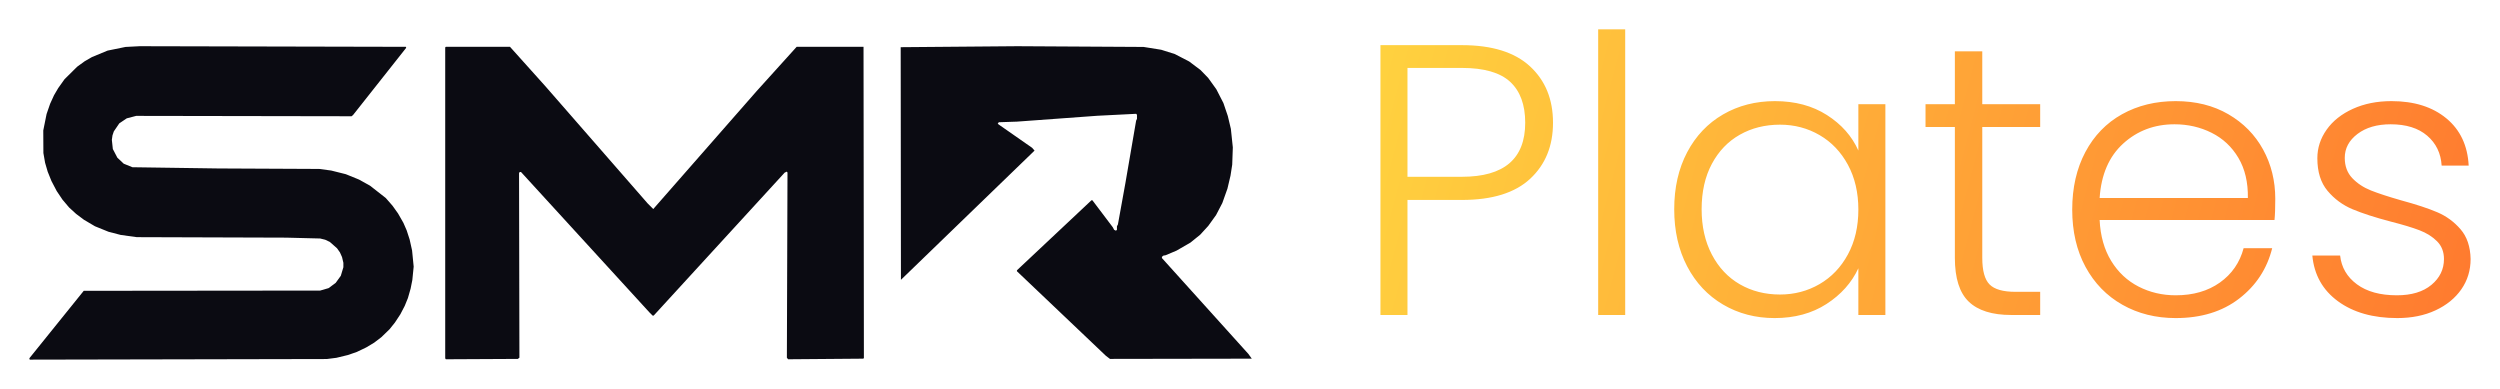
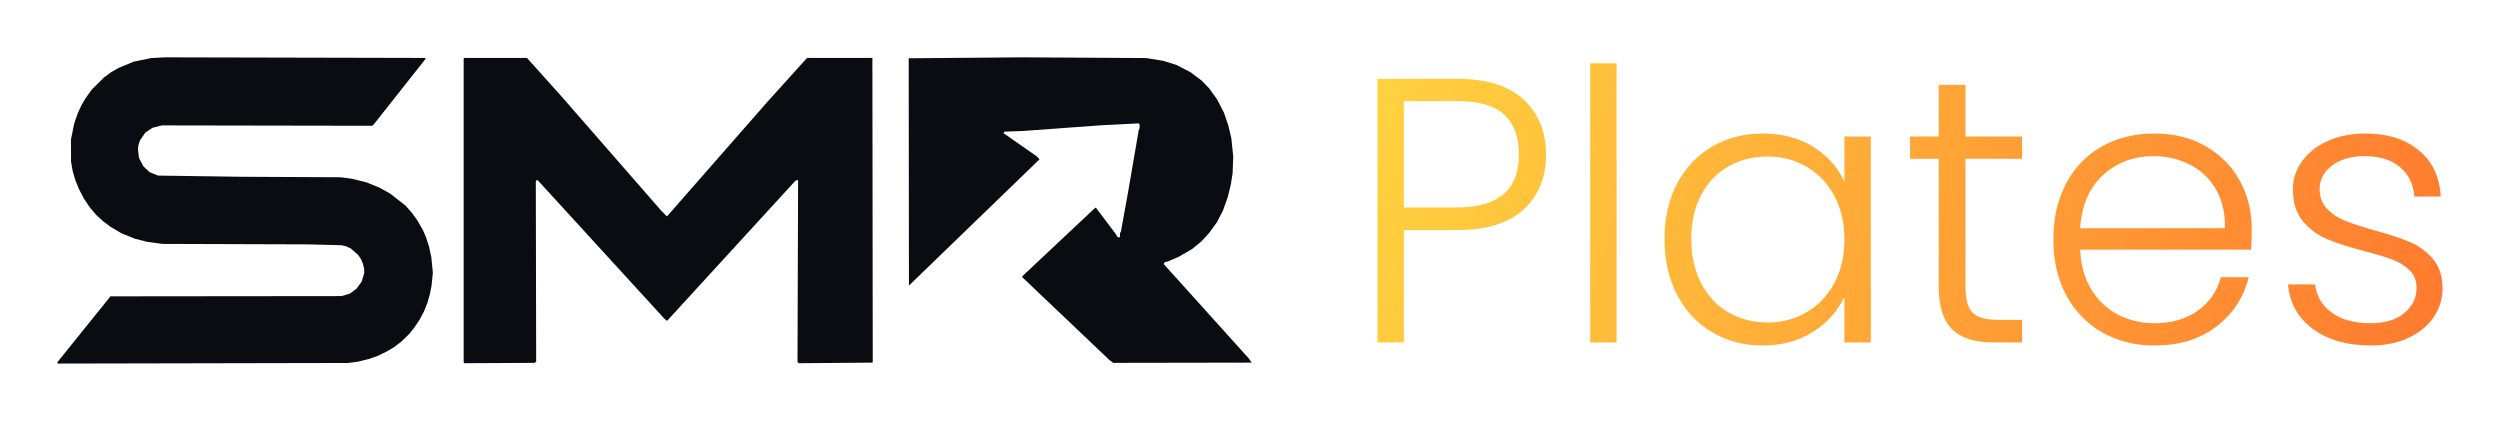
- <svg xmlns="http://www.w3.org/2000/svg" viewBox="-24.0 -37.8 2045.1 318.2" role="img" aria-label="SMR Plates">
+ <svg xmlns="http://www.w3.org/2000/svg" viewBox="-48.0 -48.0 2093.1 352.4" role="img" aria-label="SMR Plates">
  <defs>
    <linearGradient id="g" gradientUnits="userSpaceOnUse" x1="25" y1="-234" x2="917" y2="1">
      <stop offset="0" stop-color="#ffd23f" />
      <stop offset="1" stop-color="#ff7a2f" />
    </linearGradient>
  </defs>
  <path fill="#0b0b12" fill-rule="evenodd" d="M340.2 1.0 L340.2 255.3 L340.7 256.1 L399.6 255.8 L400.9 254.8 L400.6 103.9 L401.1 102.9 L402.2 102.9 L507.3 217.8 L509.9 220.4 L510.7 220.4 L617.9 103.4 L619.7 102.6 L620.2 103.4 L619.7 254.8 L620.7 256.1 L682.2 255.6 L682.7 255.1 L682.4 0.5 L627.7 0.5 L594.9 36.8 L510.4 133.2 L505.8 128.6 L422.1 32.7 L393.2 0.5 L340.7 0.5ZM712.8 0.8 L713.0 191.1 L822.3 85.4 L820.3 83.1 L792.2 63.5 L793.0 62.2 L807.9 61.7 L873.7 56.9 L905.4 55.3 L906.1 56.1 L906.1 59.4 L905.4 60.9 L896.6 112.1 L890.5 145.8 L889.7 147.3 L889.7 150.2 L888.9 150.9 L887.4 150.2 L886.3 148.1 L869.6 126.0 L868.9 126.0 L807.9 183.3 L807.9 184.1 L880.7 253.3 L884.0 255.8 L1000.0 255.6 L997.2 251.7 L926.5 173.3 L926.5 172.3 L927.7 171.3 L929.5 171.0 L938.5 167.2 L949.9 160.6 L957.8 154.2 L964.4 147.0 L970.8 138.1 L975.9 128.3 L980.1 116.5 L982.6 105.9 L984.0 96.9 L984.5 82.8 L982.9 67.6 L980.4 57.1 L976.8 46.5 L971.0 35.2 L964.3 25.9 L958.1 19.5 L948.8 12.5 L937.0 6.4 L925.9 2.9 L911.5 0.6 L808.2 0.0ZM28.8 27.0 L23.6 34.3 L20.2 40.1 L17.0 47.1 L14.1 55.5 L11.4 68.9 L11.5 87.4 L12.9 95.4 L15.0 102.6 L18.1 110.3 L22.4 118.5 L27.1 125.5 L32.5 131.9 L38.3 137.2 L44.7 142.0 L53.7 147.3 L64.8 151.8 L74.8 154.4 L87.9 156.2 L210.1 156.6 L237.9 157.3 L242.0 158.3 L245.8 160.1 L251.7 165.3 L254.1 168.7 L255.8 172.5 L256.9 177.2 L256.9 180.8 L254.8 187.8 L250.6 193.6 L244.8 197.9 L237.9 199.9 L44.5 200.1 L0.0 255.3 L0.3 256.4 L243.3 255.9 L251.2 254.9 L260.7 252.6 L267.9 250.1 L275.6 246.4 L282.1 242.5 L288.0 238.0 L294.7 231.5 L299.1 226.0 L303.5 219.3 L307.1 212.4 L309.7 206.0 L311.9 198.3 L313.3 191.3 L314.4 180.3 L313.1 167.1 L311.1 158.1 L308.7 150.7 L306.0 144.5 L301.6 136.8 L297.1 130.5 L291.6 124.2 L278.7 114.1 L269.7 109.1 L258.9 104.7 L246.9 101.7 L237.1 100.4 L154.3 100.0 L84.3 99.0 L77.2 96.1 L72.0 91.2 L68.3 84.1 L67.5 76.6 L68.0 73.0 L69.1 69.7 L73.6 63.1 L79.7 59.0 L87.4 57.0 L263.6 57.3 L264.8 56.3 L308.3 1.3 L308.0 0.5 L90.3 0.0 L78.7 0.6 L64.0 3.6 L51.2 8.9 L45.3 12.3 L39.1 16.8Z" />
-   <path fill="url(#g)" transform="translate(1080.00 219.87)" d="M91.895 -94.105H47.368V0.0H25.263V-220.737H91.895Q128.842 -220.737 147.632 -203.368Q166.421 -186.0 166.421 -157.263Q166.421 -128.842 147.789 -111.474Q129.158 -94.105 91.895 -94.105ZM143.684 -157.263Q143.684 -179.368 131.368 -190.737Q119.053 -202.105 91.895 -202.105H47.368V-113.053H91.895Q143.684 -113.053 143.684 -157.263ZM225.474 -233.684V0.0H203.368V-233.684ZM348.0 -174.947Q372.632 -174.947 390.474 -163.579Q408.316 -152.211 416.211 -134.526V-172.421H438.316V0.0H416.211V-38.211Q408.0 -20.526 390.158 -9Q372.316 2.526 347.684 2.526Q324.316 2.526 305.526 -8.526Q286.737 -19.579 276.158 -39.789Q265.579 -60.0 265.579 -86.526Q265.579 -113.053 276.158 -133.105Q286.737 -153.158 305.526 -164.053Q324.316 -174.947 348.0 -174.947ZM352.105 -155.684Q333.789 -155.684 319.263 -147.474Q304.737 -139.263 296.368 -123.632Q288.0 -108.0 288.0 -86.526Q288.0 -65.368 296.368 -49.421Q304.737 -33.474 319.263 -25.105Q333.789 -16.737 352.105 -16.737Q369.789 -16.737 384.474 -25.263Q399.158 -33.789 407.684 -49.579Q416.211 -65.368 416.211 -86.211Q416.211 -107.053 407.684 -122.842Q399.158 -138.632 384.474 -147.158Q369.789 -155.684 352.105 -155.684ZM517.579 -153.789V-46.737Q517.579 -30.947 523.579 -24.947Q529.579 -18.947 544.737 -18.947H564.947V0.0H541.263Q517.895 0.0 506.526 -10.895Q495.158 -21.789 495.158 -46.737V-153.789H471.158V-172.421H495.158V-215.684H517.579V-172.421H564.947V-153.789ZM756.632 -77.684H613.579Q614.526 -58.105 623.053 -44.211Q631.579 -30.316 645.474 -23.211Q659.368 -16.105 675.789 -16.105Q697.263 -16.105 711.947 -26.526Q726.632 -36.947 731.368 -54.632H754.737Q748.421 -29.368 727.737 -13.421Q707.053 2.526 675.789 2.526Q651.474 2.526 632.211 -8.368Q612.947 -19.263 602.053 -39.316Q591.158 -59.368 591.158 -86.211Q591.158 -113.053 601.895 -133.263Q612.632 -153.474 631.895 -164.211Q651.158 -174.947 675.789 -174.947Q700.421 -174.947 718.895 -164.211Q737.368 -153.474 747.316 -135.316Q757.263 -117.158 757.263 -95.053Q757.263 -83.684 756.632 -77.684ZM674.842 -156.0Q650.211 -156.0 632.842 -140.211Q615.474 -124.421 613.579 -95.684H734.842Q735.158 -114.947 727.105 -128.526Q719.053 -142.105 705.158 -149.053Q691.263 -156.0 674.842 -156.0ZM787.579 -48.632H810.316Q811.895 -34.105 824.053 -25.105Q836.211 -16.105 856.737 -16.105Q874.737 -16.105 885.0 -24.632Q895.263 -33.158 895.263 -45.789Q895.263 -54.632 889.579 -60.316Q883.895 -66.0 875.211 -69.316Q866.526 -72.632 851.684 -76.421Q832.421 -81.474 820.421 -86.526Q808.421 -91.579 800.053 -101.526Q791.684 -111.474 791.684 -128.211Q791.684 -140.842 799.263 -151.579Q806.842 -162.316 820.737 -168.632Q834.632 -174.947 852.316 -174.947Q880.105 -174.947 897.158 -160.895Q914.211 -146.842 915.474 -122.211H893.368Q892.421 -137.368 881.526 -146.684Q870.632 -156.0 851.684 -156.0Q834.947 -156.0 824.526 -148.105Q814.105 -140.211 814.105 -128.526Q814.105 -118.421 820.263 -111.947Q826.421 -105.474 835.579 -101.842Q844.737 -98.211 860.211 -93.789Q878.842 -88.737 889.895 -84.0Q900.947 -79.263 908.842 -70.105Q916.737 -60.947 917.053 -45.789Q917.053 -31.895 909.474 -21.0Q901.895 -10.105 888.316 -3.789Q874.737 2.526 857.053 2.526Q827.368 2.526 808.579 -11.211Q789.789 -24.947 787.579 -48.632Z" />
+   <path fill="url(#g)" transform="translate(1080.00 238.73)" d="M91.895 -94.105H47.368V0.0H25.263V-220.737H91.895Q128.842 -220.737 147.632 -203.368Q166.421 -186.0 166.421 -157.263Q166.421 -128.842 147.789 -111.474Q129.158 -94.105 91.895 -94.105ZM143.684 -157.263Q143.684 -179.368 131.368 -190.737Q119.053 -202.105 91.895 -202.105H47.368V-113.053H91.895Q143.684 -113.053 143.684 -157.263ZM225.474 -233.684V0.0H203.368V-233.684ZM348.0 -174.947Q372.632 -174.947 390.474 -163.579Q408.316 -152.211 416.211 -134.526V-172.421H438.316V0.0H416.211V-38.211Q408.0 -20.526 390.158 -9Q372.316 2.526 347.684 2.526Q324.316 2.526 305.526 -8.526Q286.737 -19.579 276.158 -39.789Q265.579 -60.0 265.579 -86.526Q265.579 -113.053 276.158 -133.105Q286.737 -153.158 305.526 -164.053Q324.316 -174.947 348.0 -174.947ZM352.105 -155.684Q333.789 -155.684 319.263 -147.474Q304.737 -139.263 296.368 -123.632Q288.0 -108.0 288.0 -86.526Q288.0 -65.368 296.368 -49.421Q304.737 -33.474 319.263 -25.105Q333.789 -16.737 352.105 -16.737Q369.789 -16.737 384.474 -25.263Q399.158 -33.789 407.684 -49.579Q416.211 -65.368 416.211 -86.211Q416.211 -107.053 407.684 -122.842Q399.158 -138.632 384.474 -147.158Q369.789 -155.684 352.105 -155.684ZM517.579 -153.789V-46.737Q517.579 -30.947 523.579 -24.947Q529.579 -18.947 544.737 -18.947H564.947V0.0H541.263Q517.895 0.0 506.526 -10.895Q495.158 -21.789 495.158 -46.737V-153.789H471.158V-172.421H495.158V-215.684H517.579V-172.421H564.947V-153.789ZM756.632 -77.684H613.579Q614.526 -58.105 623.053 -44.211Q631.579 -30.316 645.474 -23.211Q659.368 -16.105 675.789 -16.105Q697.263 -16.105 711.947 -26.526Q726.632 -36.947 731.368 -54.632H754.737Q748.421 -29.368 727.737 -13.421Q707.053 2.526 675.789 2.526Q651.474 2.526 632.211 -8.368Q612.947 -19.263 602.053 -39.316Q591.158 -59.368 591.158 -86.211Q591.158 -113.053 601.895 -133.263Q612.632 -153.474 631.895 -164.211Q651.158 -174.947 675.789 -174.947Q700.421 -174.947 718.895 -164.211Q737.368 -153.474 747.316 -135.316Q757.263 -117.158 757.263 -95.053Q757.263 -83.684 756.632 -77.684ZM674.842 -156.0Q650.211 -156.0 632.842 -140.211Q615.474 -124.421 613.579 -95.684H734.842Q735.158 -114.947 727.105 -128.526Q719.053 -142.105 705.158 -149.053Q691.263 -156.0 674.842 -156.0ZM787.579 -48.632H810.316Q811.895 -34.105 824.053 -25.105Q836.211 -16.105 856.737 -16.105Q874.737 -16.105 885.0 -24.632Q895.263 -33.158 895.263 -45.789Q895.263 -54.632 889.579 -60.316Q883.895 -66.0 875.211 -69.316Q866.526 -72.632 851.684 -76.421Q832.421 -81.474 820.421 -86.526Q808.421 -91.579 800.053 -101.526Q791.684 -111.474 791.684 -128.211Q791.684 -140.842 799.263 -151.579Q806.842 -162.316 820.737 -168.632Q834.632 -174.947 852.316 -174.947Q880.105 -174.947 897.158 -160.895Q914.211 -146.842 915.474 -122.211H893.368Q892.421 -137.368 881.526 -146.684Q870.632 -156.0 851.684 -156.0Q834.947 -156.0 824.526 -148.105Q814.105 -140.211 814.105 -128.526Q814.105 -118.421 820.263 -111.947Q826.421 -105.474 835.579 -101.842Q844.737 -98.211 860.211 -93.789Q878.842 -88.737 889.895 -84.0Q900.947 -79.263 908.842 -70.105Q916.737 -60.947 917.053 -45.789Q917.053 -31.895 909.474 -21.0Q901.895 -10.105 888.316 -3.789Q874.737 2.526 857.053 2.526Q827.368 2.526 808.579 -11.211Q789.789 -24.947 787.579 -48.632Z" />
</svg>
